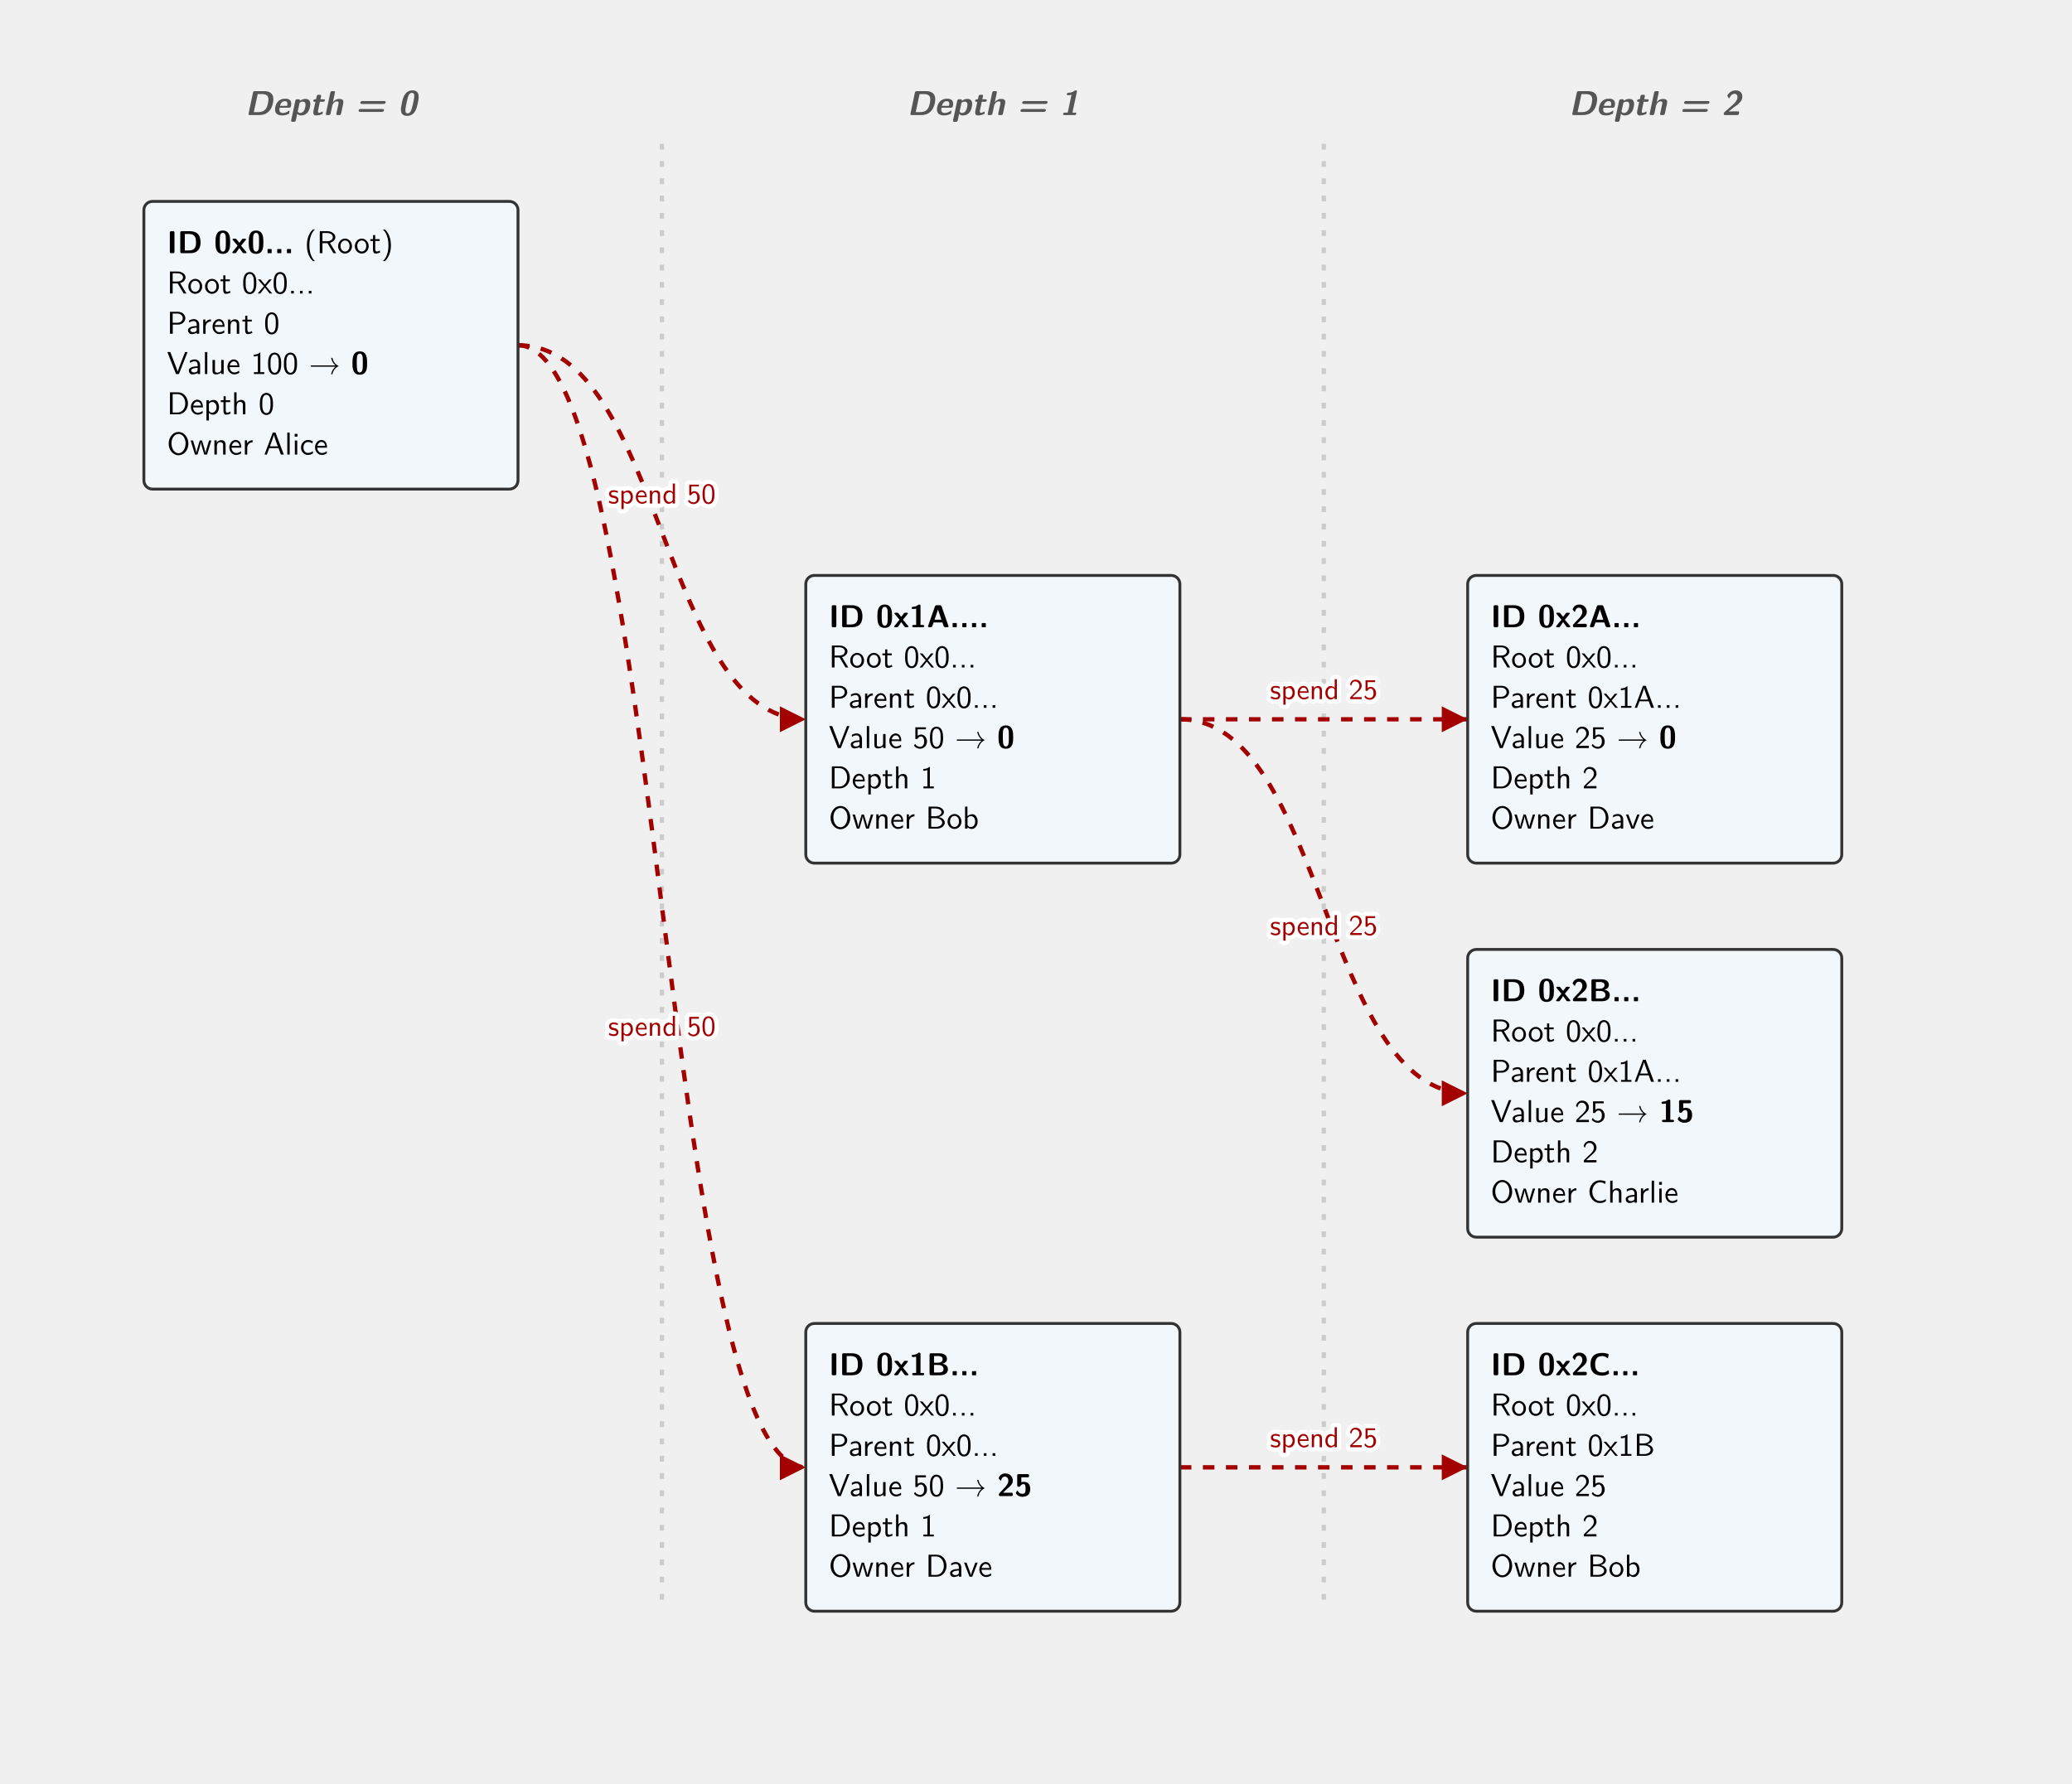
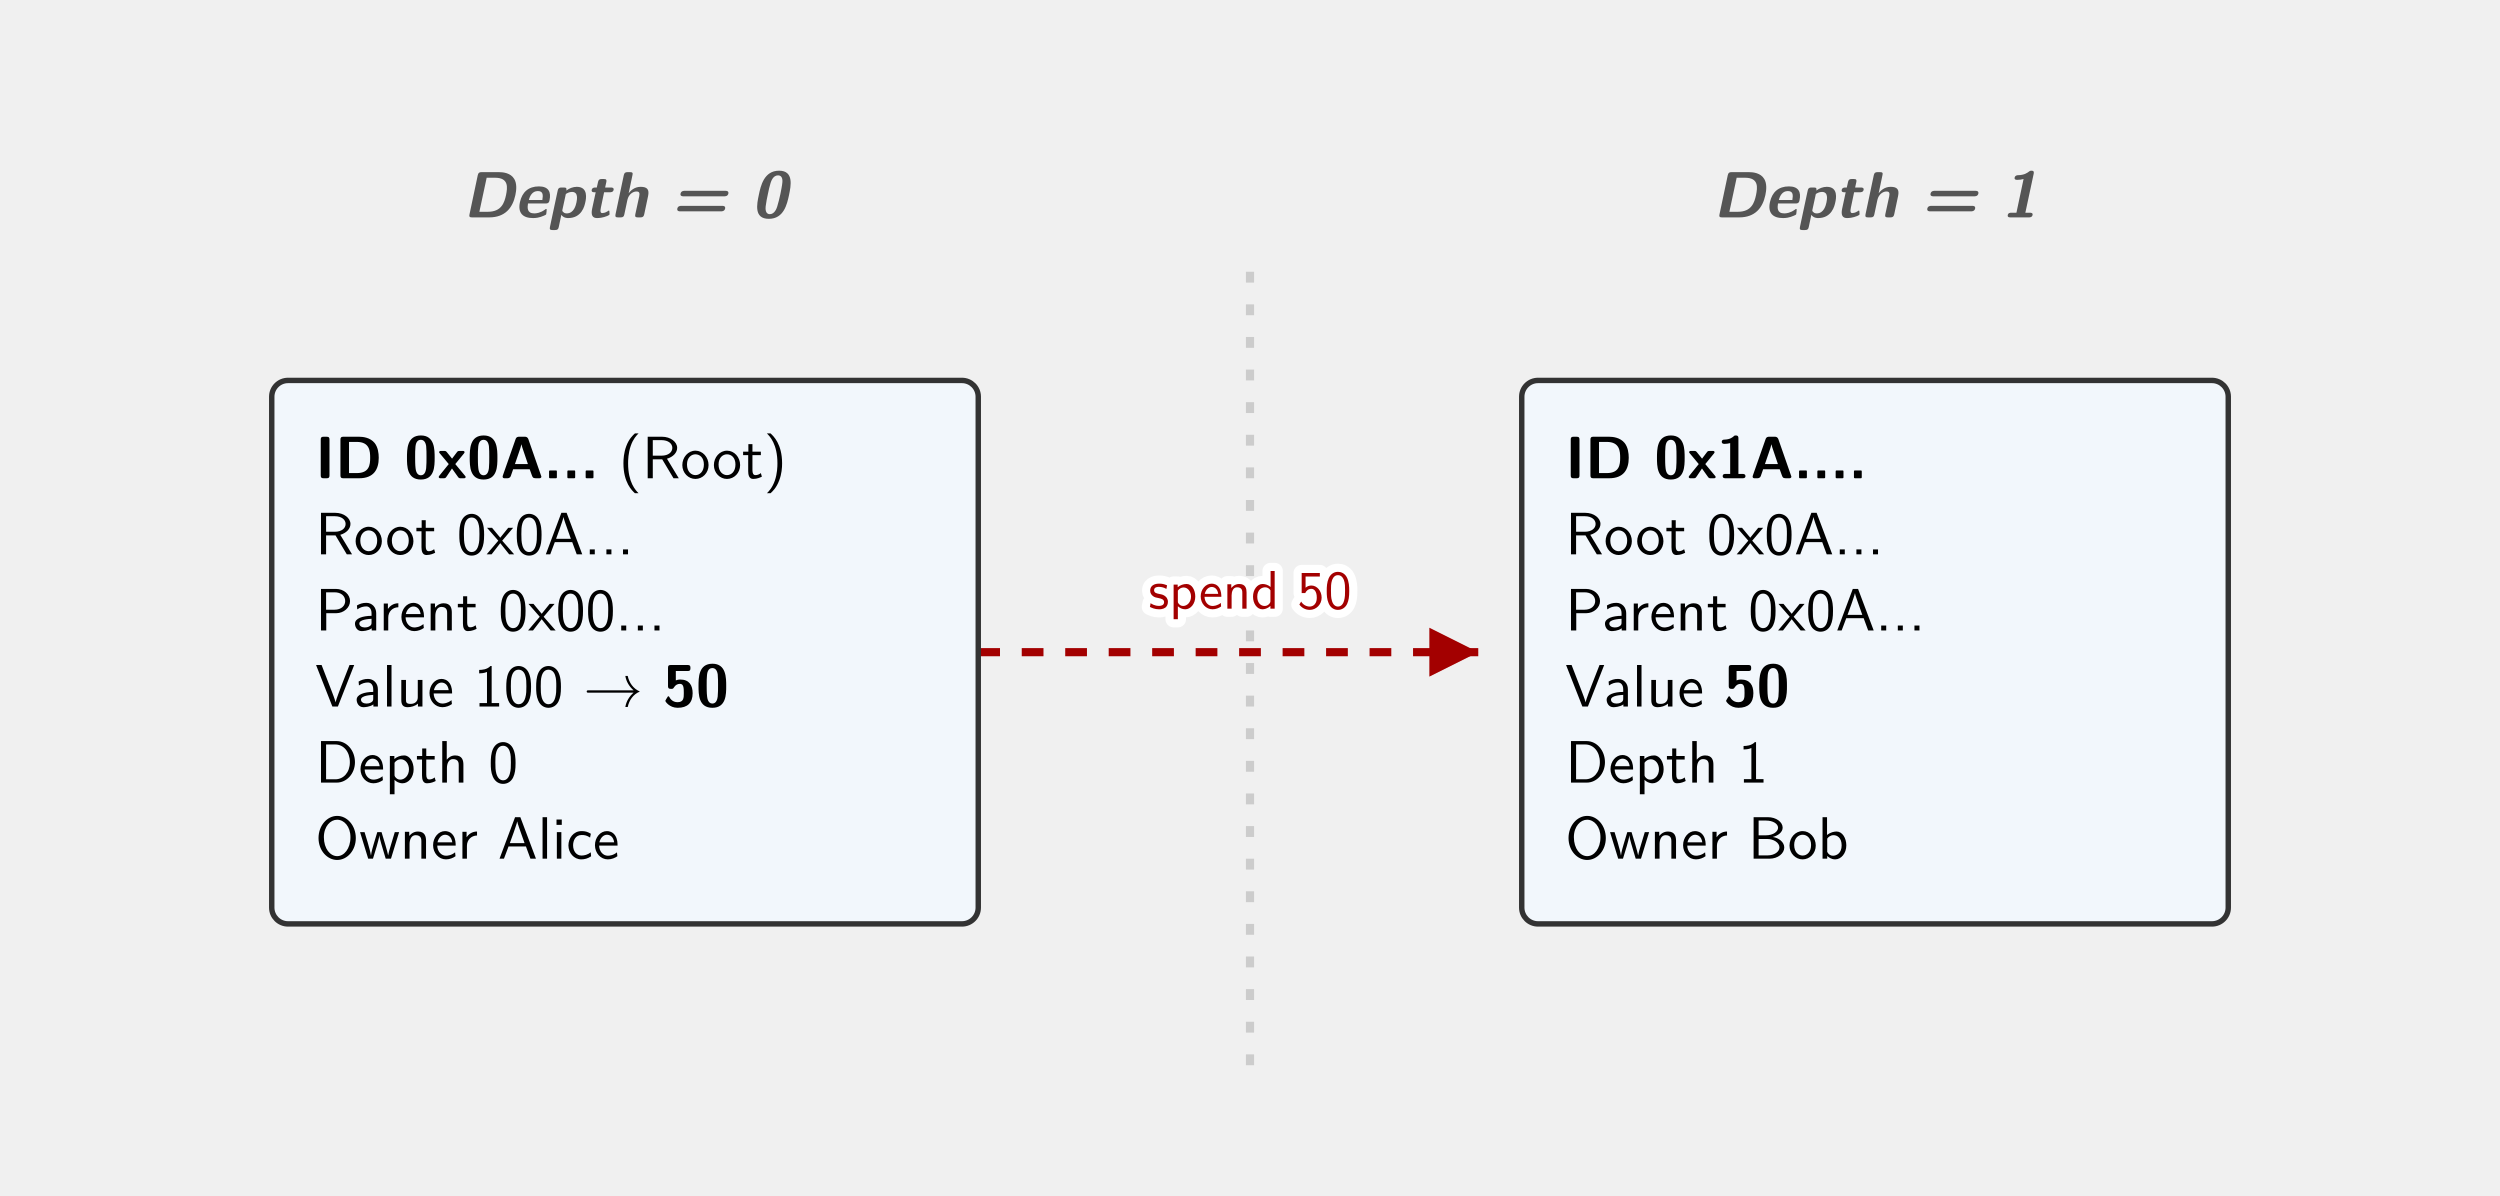
- <svg xmlns="http://www.w3.org/2000/svg" viewBox="0 0 720 620" width="100%" height="100%" style="background-color: #ffffff;">
+ <svg xmlns="http://www.w3.org/2000/svg" viewBox="0 0 460 220" width="100%" height="100%" style="background-color: #ffffff;">
  <defs>
    <style>
      .node-rect { fill: #f2f7fc; stroke: #333333; stroke-width: 1px; rx: 3px; }
      .txt { font-family: "Latin Modern Sans", "Helvetica Neue", Helvetica, Arial, sans-serif; font-size: 11px; fill: #000000; }
      .txt-bold { font-weight: bold; }
      .edge { fill: none; stroke: #a30000; stroke-width: 1.5px; stroke-dasharray: 4,4; marker-end: url(#arrow); }
      .edge-lbl { font-family: "Latin Modern Sans", "Helvetica Neue", Helvetica, Arial, sans-serif; font-size: 10px; fill: #a30000; text-anchor: middle; paint-order: stroke; stroke: #ffffff; stroke-width: 3px; stroke-linecap: round; stroke-linejoin: round; }
      .grid { fill: none; stroke: #cccccc; stroke-width: 1.5px; stroke-dasharray: 2,4; }
      .grid-lbl { font-family: "Latin Modern Sans", "Helvetica Neue", Helvetica, Arial, sans-serif; font-size: 12px; font-weight: bold; fill: #555555; text-anchor: middle; font-style: italic; }
-       .title { font-family: "Latin Modern Sans", "Helvetica Neue", Helvetica, Arial, sans-serif; font-size: 14px; fill: #000000; text-anchor: middle; }
    </style>
    <marker id="arrow" viewBox="0 0 10 10" refX="10" refY="5" markerWidth="6" markerHeight="6" orient="auto-start-reverse">
      <path d="M 0 0 L 10 5 L 0 10 z" fill="#a30000" />
    </marker>
  </defs>
  <text x="115" y="40" class="grid-lbl">Depth = 0</text>
  <text x="345" y="40" class="grid-lbl">Depth = 1</text>
-   <text x="575" y="40" class="grid-lbl">Depth = 2</text>
-   <path d="M 230 50 L 230 560" class="grid" />
-   <path d="M 460 50 L 460 560" class="grid" />
+   <path d="M 230 50 L 230 200" class="grid" />
  <g class="edge">
-     <path d="M 180 120 C 230 120, 230 250, 280 250" />
-     <path d="M 180 120 C 230 120, 230 510, 280 510" />
-     <path d="M 410 250 C 460 250, 460 250, 510 250" />
-     <path d="M 410 250 C 460 250, 460 380, 510 380" />
-     <path d="M 410 510 C 460 510, 460 510, 510 510" />
+     <path d="M 180 120 L 272 120" />
  </g>
-   <text x="230" y="175" class="edge-lbl">spend 50</text>
-   <text x="230" y="360" class="edge-lbl">spend 50</text>
-   <text x="460" y="243" class="edge-lbl">spend 25</text>
-   <text x="460" y="325" class="edge-lbl">spend 25</text>
-   <text x="460" y="503" class="edge-lbl">spend 25</text>
+   <text x="230" y="112" class="edge-lbl">spend 50</text>
  <g transform="translate(50, 70)">
    <rect class="node-rect" width="130" height="100" />
    <text class="txt" x="8" y="18">
-       <tspan class="txt-bold">ID 0x0...</tspan> (Root)</text>
-     <text class="txt" x="8" y="32">Root 0x0...</text>
-     <text class="txt" x="8" y="46">Parent 0</text>
-     <text class="txt" x="8" y="60">Value 100 → <tspan class="txt-bold">0</tspan>
+       <tspan class="txt-bold">ID 0x0A...</tspan> (Root)</text>
+     <text class="txt" x="8" y="32">Root 0x0A...</text>
+     <text class="txt" x="8" y="46">Parent 0x00...</text>
+     <text class="txt" x="8" y="60">Value 100 → <tspan class="txt-bold">50</tspan>
    </text>
    <text class="txt" x="8" y="74">Depth 0</text>
    <text class="txt" x="8" y="88">Owner Alice</text>
  </g>
-   <g transform="translate(280, 200)">
+   <g transform="translate(280, 70)">
    <rect class="node-rect" width="130" height="100" />
    <text class="txt" x="8" y="18">
      <tspan class="txt-bold">ID 0x1A....</tspan>
    </text>
-     <text class="txt" x="8" y="32">Root 0x0...</text>
-     <text class="txt" x="8" y="46">Parent 0x0...</text>
-     <text class="txt" x="8" y="60">Value 50 → <tspan class="txt-bold">0</tspan>
+     <text class="txt" x="8" y="32">Root 0x0A...</text>
+     <text class="txt" x="8" y="46">Parent 0x0A...</text>
+     <text class="txt" x="8" y="60">Value <tspan class="txt-bold">50</tspan>
    </text>
    <text class="txt" x="8" y="74">Depth 1</text>
    <text class="txt" x="8" y="88">Owner Bob</text>
  </g>
-   <g transform="translate(280, 460)">
-     <rect class="node-rect" width="130" height="100" />
-     <text class="txt" x="8" y="18">
-       <tspan class="txt-bold">ID 0x1B...</tspan>
-     </text>
-     <text class="txt" x="8" y="32">Root 0x0...</text>
-     <text class="txt" x="8" y="46">Parent 0x0...</text>
-     <text class="txt" x="8" y="60">Value 50 → <tspan class="txt-bold">25</tspan>
-     </text>
-     <text class="txt" x="8" y="74">Depth 1</text>
-     <text class="txt" x="8" y="88">Owner Dave</text>
-   </g>
-   <g transform="translate(510, 200)">
-     <rect class="node-rect" width="130" height="100" />
-     <text class="txt" x="8" y="18">
-       <tspan class="txt-bold">ID 0x2A...</tspan>
-     </text>
-     <text class="txt" x="8" y="32">Root 0x0...</text>
-     <text class="txt" x="8" y="46">Parent 0x1A...</text>
-     <text class="txt" x="8" y="60">Value 25 → <tspan class="txt-bold">0</tspan>
-     </text>
-     <text class="txt" x="8" y="74">Depth 2</text>
-     <text class="txt" x="8" y="88">Owner Dave</text>
-   </g>
-   <g transform="translate(510, 330)">
-     <rect class="node-rect" width="130" height="100" />
-     <text class="txt" x="8" y="18">
-       <tspan class="txt-bold">ID 0x2B...</tspan>
-     </text>
-     <text class="txt" x="8" y="32">Root 0x0...</text>
-     <text class="txt" x="8" y="46">Parent 0x1A...</text>
-     <text class="txt" x="8" y="60">Value 25 → <tspan class="txt-bold">15</tspan>
-     </text>
-     <text class="txt" x="8" y="74">Depth 2</text>
-     <text class="txt" x="8" y="88">Owner Charlie</text>
-   </g>
-   <g transform="translate(510, 460)">
-     <rect class="node-rect" width="130" height="100" />
-     <text class="txt" x="8" y="18">
-       <tspan class="txt-bold">ID 0x2C...</tspan>
-     </text>
-     <text class="txt" x="8" y="32">Root 0x0...</text>
-     <text class="txt" x="8" y="46">Parent 0x1B</text>
-     <text class="txt" x="8" y="60">Value 25</text>
-     <text class="txt" x="8" y="74">Depth 2</text>
-     <text class="txt" x="8" y="88">Owner Bob</text>
-   </g>
</svg>
